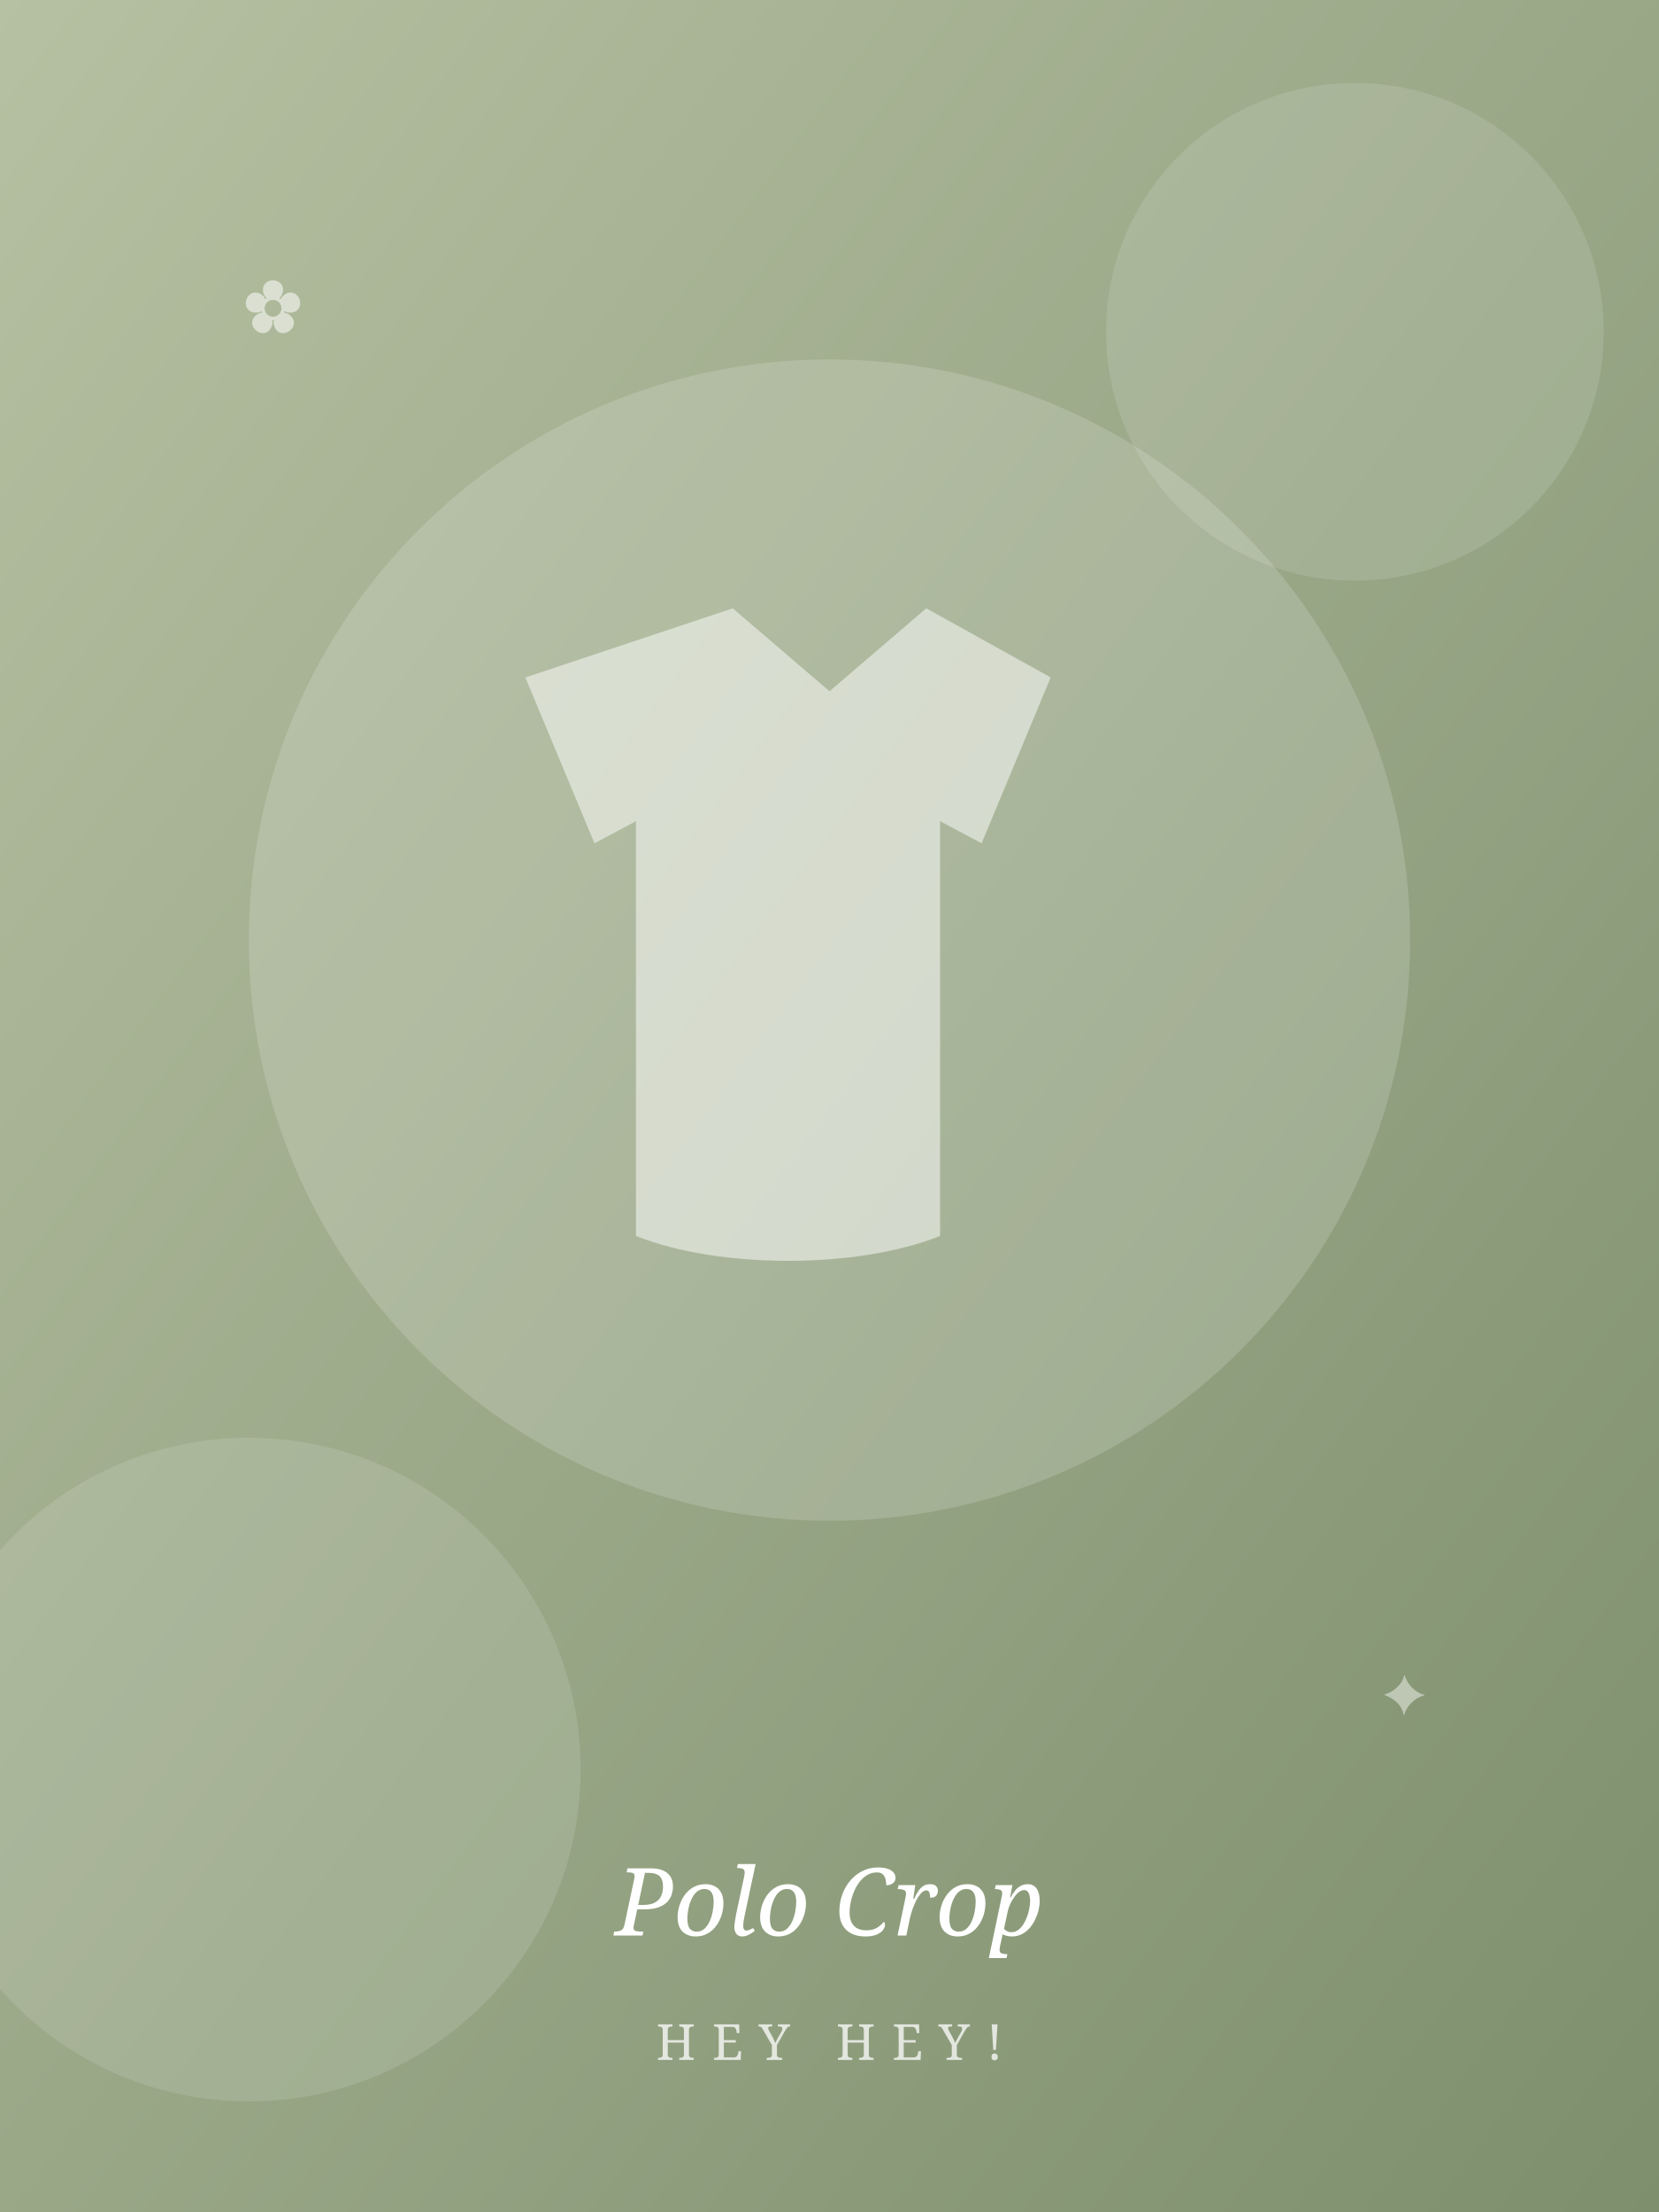
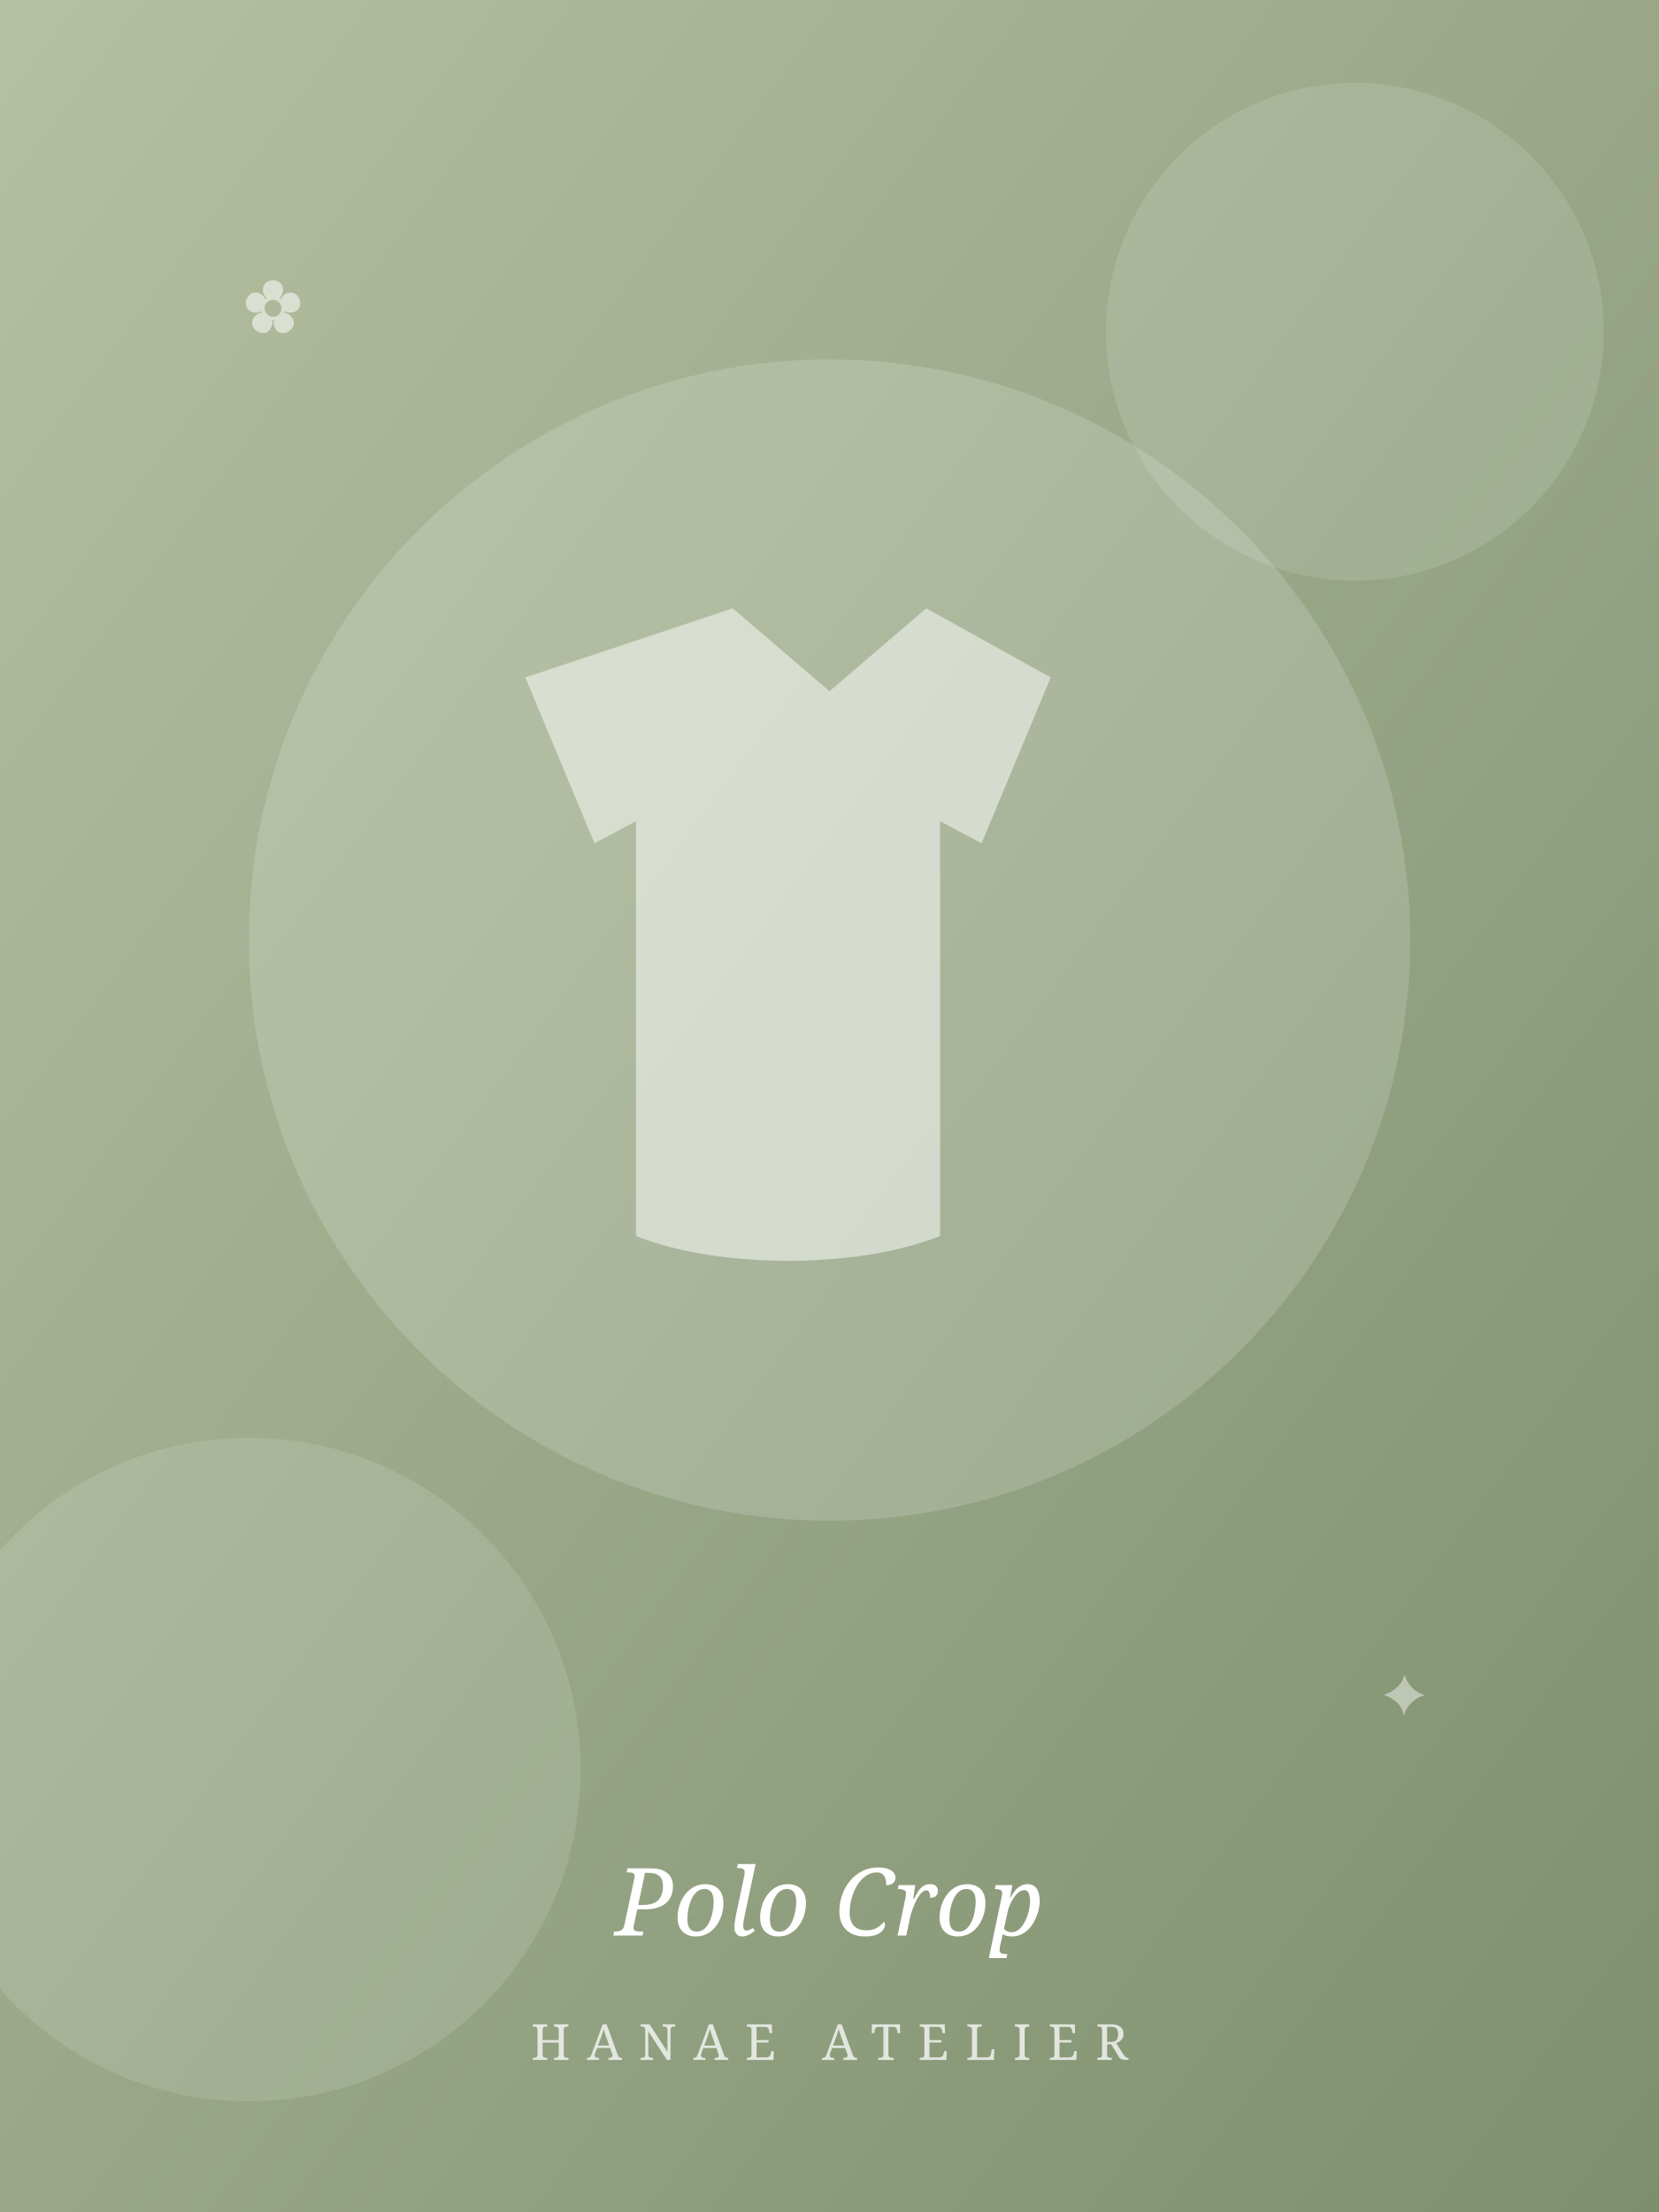
<svg xmlns="http://www.w3.org/2000/svg" width="600" height="800" viewBox="0 0 600 800">
  <defs>
    <linearGradient id="bg" x1="0" y1="0" x2="1" y2="1">
      <stop offset="0" stop-color="#b6c0a2" />
      <stop offset="1" stop-color="#7d8f6d" />
    </linearGradient>
  </defs>
  <rect width="600" height="800" fill="url(#bg)" />
  <circle cx="300" cy="340" r="210" fill="rgba(255,255,255,0.16)" />
  <circle cx="490" cy="120" r="90" fill="rgba(255,255,255,0.12)" />
  <circle cx="90" cy="640" r="120" fill="rgba(255,255,255,0.12)" />
  <text x="88" y="120" font-family="Georgia, serif" font-size="26" fill="rgba(255,255,255,0.55)">✿</text>
  <text x="500" y="620" font-family="Georgia, serif" font-size="20" fill="rgba(255,255,255,0.45)">✦</text>
  <path d="M265 220 l35 30 35 -30 45 25 -25 60 -15 -8 0 150 c-30 12 -80 12 -110 0 l0 -150 -15 8 -25 -60 z" fill="rgba(255,255,255,0.5)" />
  <text x="300" y="700" font-family="Georgia, serif" font-size="34" font-style="italic" text-anchor="middle" fill="#ffffff">Polo Crop</text>
-   <text x="300" y="745" font-family="Georgia, serif" font-size="18" letter-spacing="6" text-anchor="middle" fill="#ffffff" opacity="0.75">HEY HEY!</text>
+   <text x="300" y="745" font-family="Georgia, serif" font-size="18" letter-spacing="6" text-anchor="middle" fill="#ffffff" opacity="0.75">HANAE ATELIER</text>
</svg>
